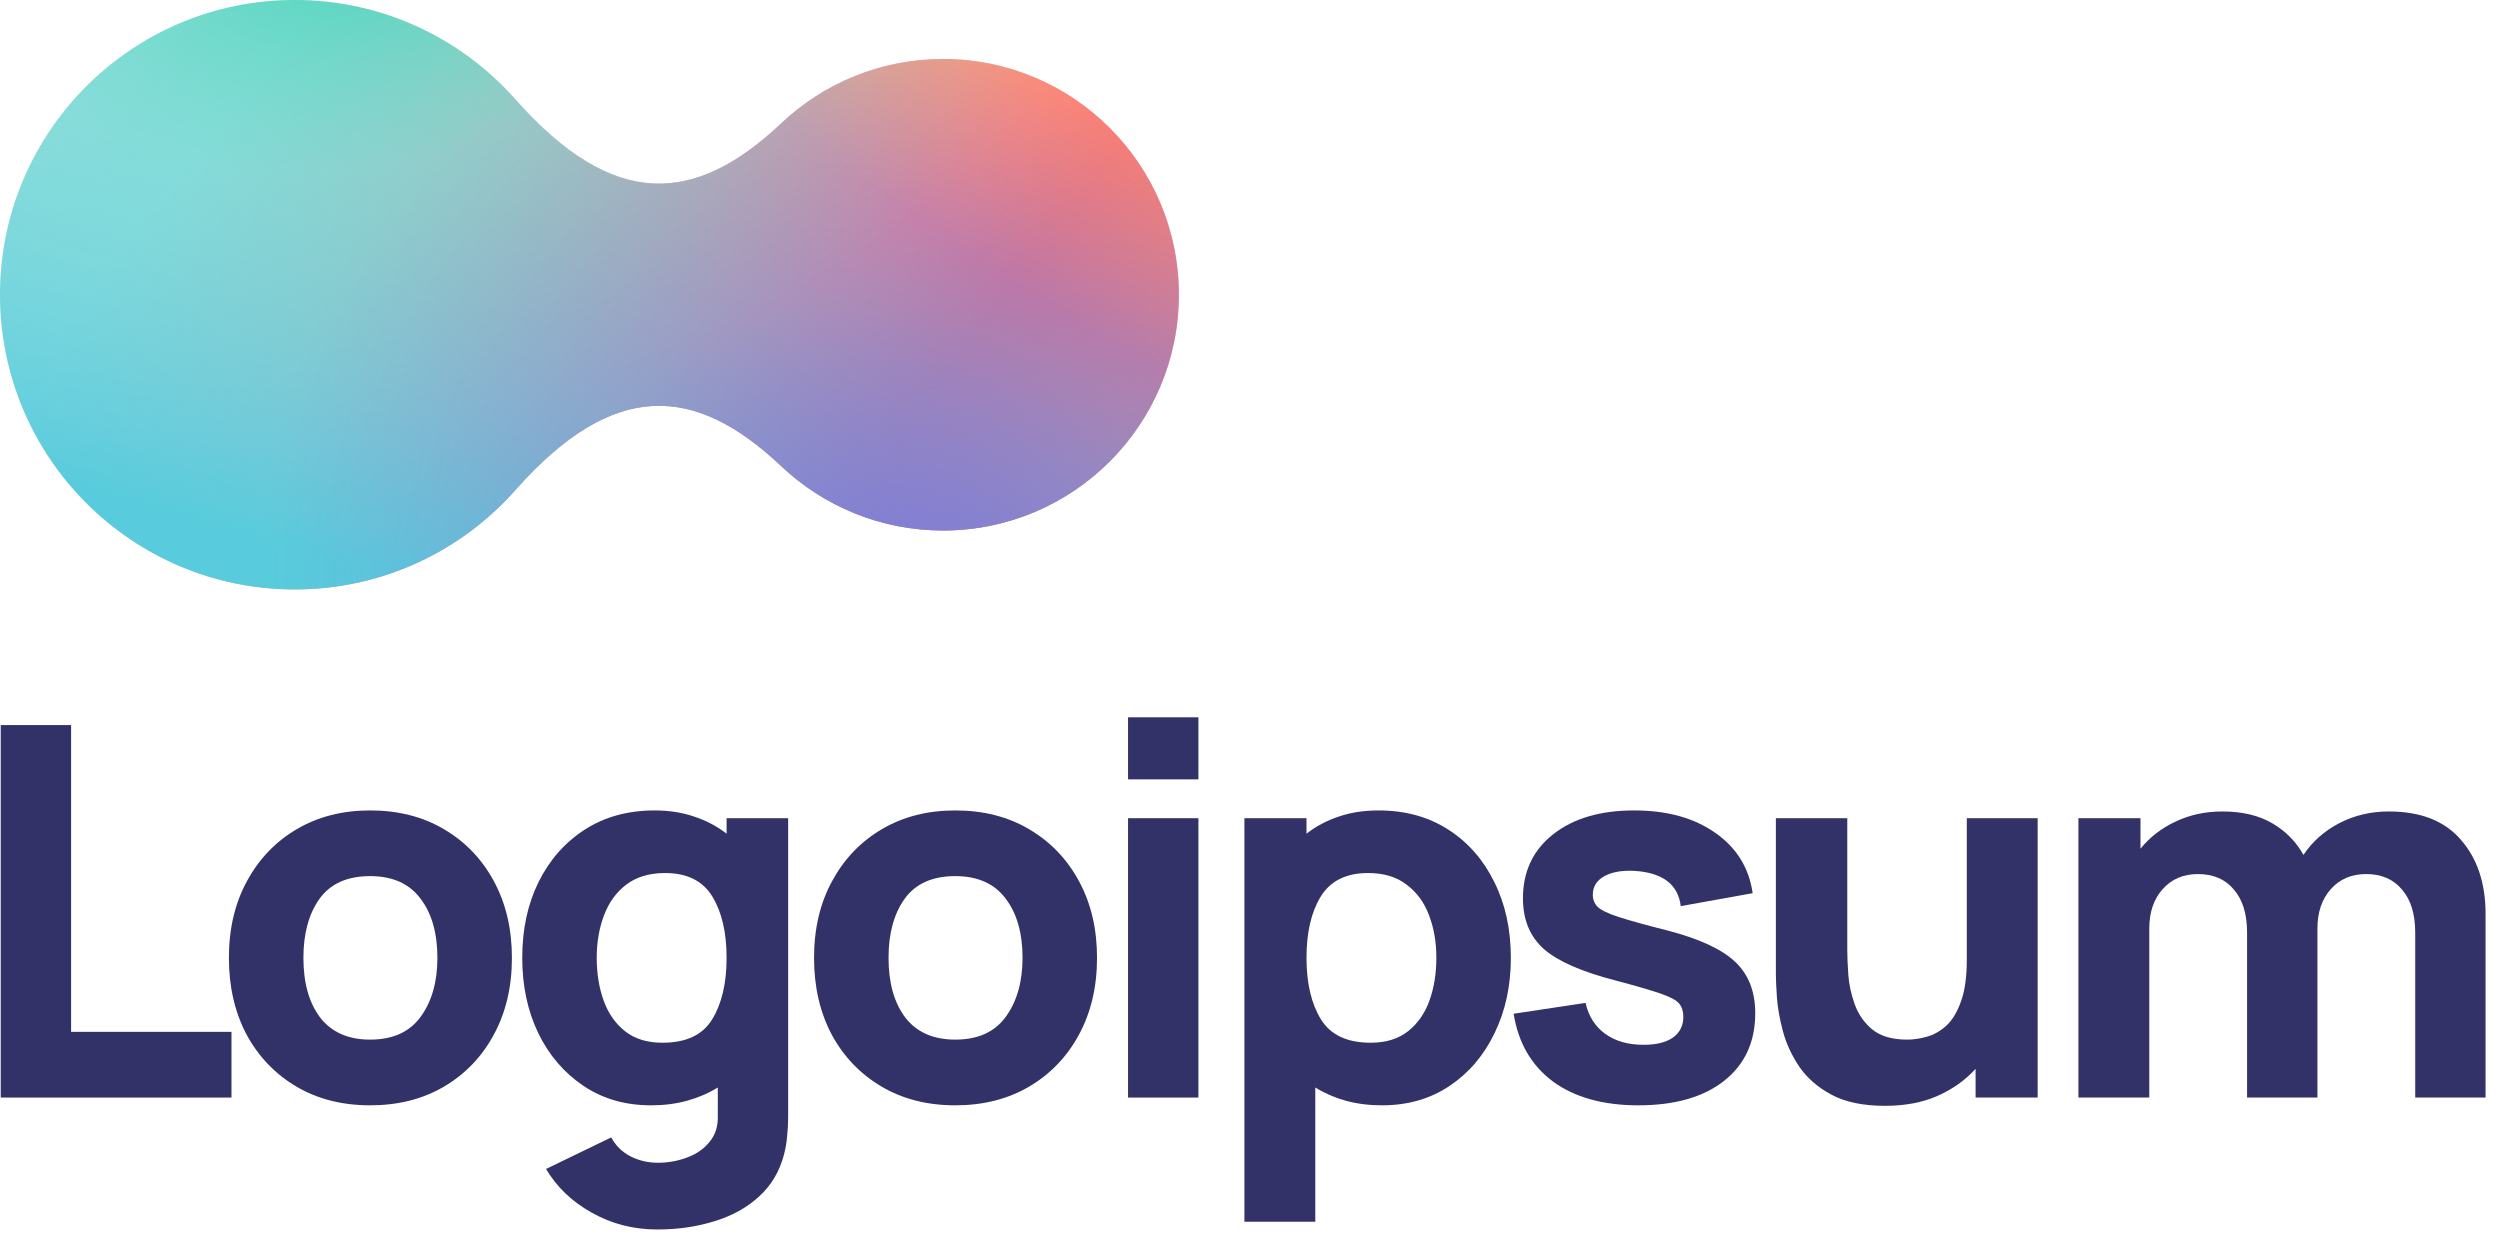
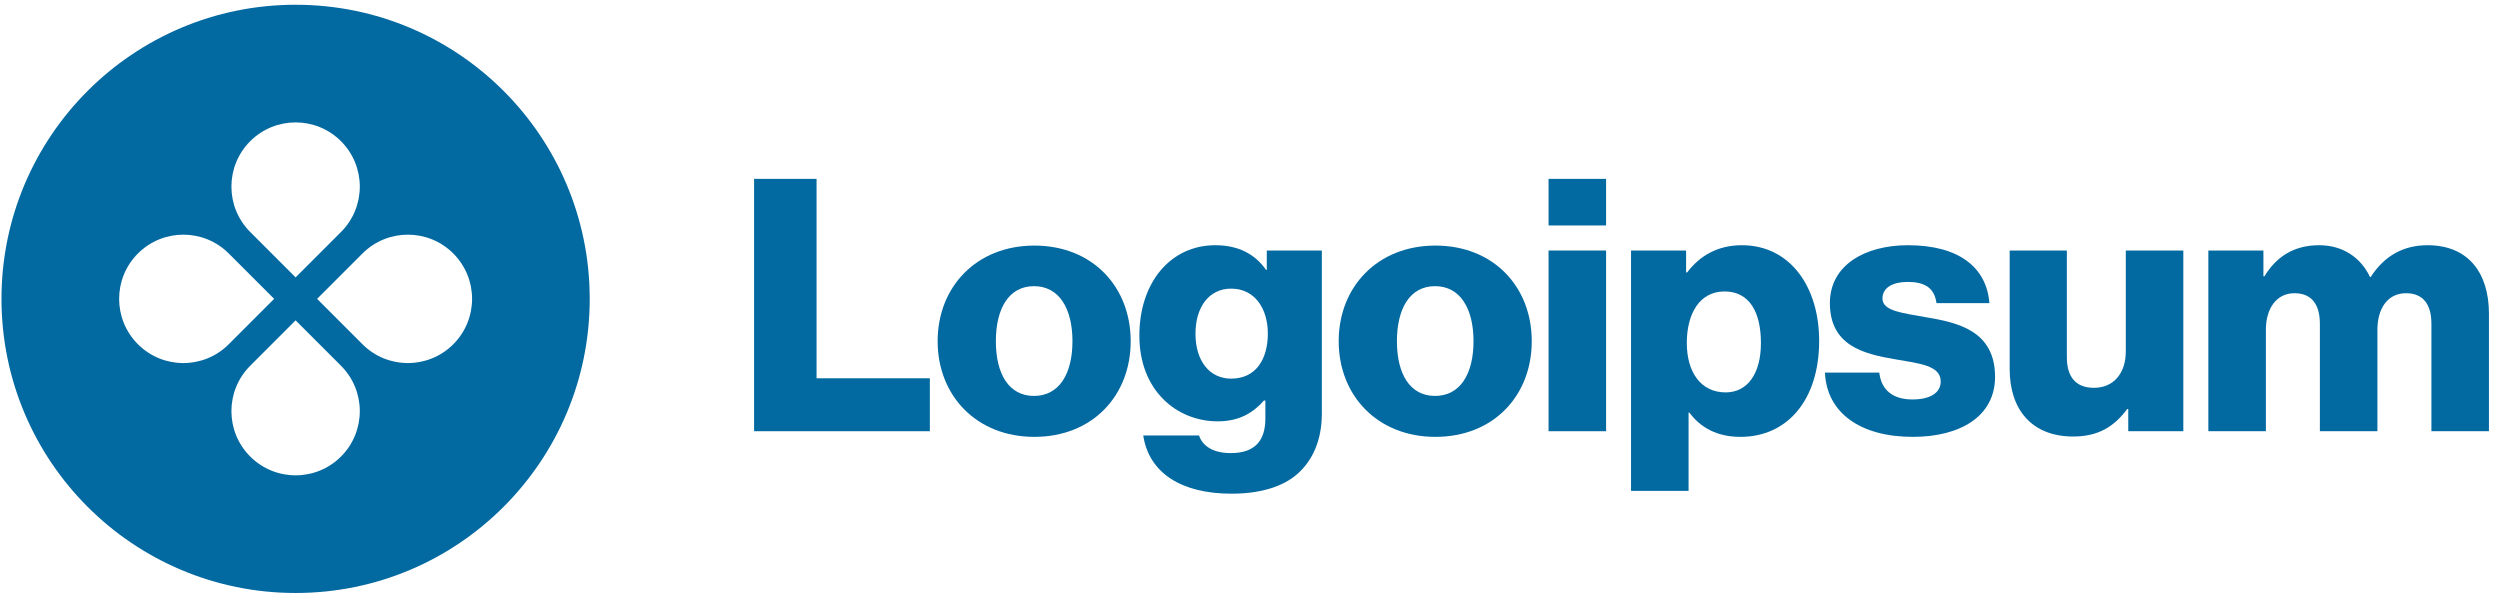
- <svg xmlns="http://www.w3.org/2000/svg" id="logo-46" class="gradient" width="123" height="61" viewBox="0 0 123 61" fill="none">
-   <path d="M0.036 54H11.389V50.767H3.498V35.673H0.036V54Z" fill="#333268" class="cneutral" />
-   <path d="M18.211 54.382C19.586 54.382 20.795 54.076 21.839 53.465C22.891 52.846 23.709 51.993 24.295 50.907C24.889 49.813 25.186 48.553 25.186 47.127C25.186 45.71 24.893 44.459 24.308 43.373C23.722 42.278 22.903 41.421 21.851 40.802C20.808 40.182 19.594 39.873 18.211 39.873C16.854 39.873 15.653 40.178 14.61 40.789C13.566 41.4 12.747 42.253 12.153 43.347C11.559 44.433 11.262 45.693 11.262 47.127C11.262 48.544 11.551 49.8 12.128 50.895C12.713 51.981 13.528 52.833 14.571 53.453C15.615 54.072 16.828 54.382 18.211 54.382ZM18.211 51.149C17.134 51.149 16.315 50.788 15.755 50.067C15.203 49.338 14.928 48.358 14.928 47.127C14.928 45.931 15.191 44.964 15.717 44.225C16.251 43.479 17.083 43.105 18.211 43.105C19.306 43.105 20.129 43.47 20.68 44.2C21.24 44.93 21.52 45.905 21.52 47.127C21.52 48.307 21.245 49.274 20.693 50.029C20.15 50.776 19.323 51.149 18.211 51.149Z" fill="#333268" class="cneutral" />
-   <path d="M32.032 54.382C32.677 54.382 33.271 54.305 33.814 54.153C34.365 54 34.866 53.784 35.316 53.504V54.891C35.333 55.4 35.201 55.824 34.921 56.164C34.65 56.511 34.285 56.77 33.827 56.94C33.368 57.118 32.88 57.207 32.363 57.207C31.879 57.207 31.43 57.101 31.014 56.889C30.607 56.677 30.293 56.367 30.072 55.96L26.865 57.513C27.391 58.404 28.142 59.121 29.117 59.664C30.093 60.215 31.166 60.491 32.337 60.491C33.347 60.491 34.285 60.355 35.15 60.084C36.016 59.821 36.745 59.418 37.339 58.874C37.942 58.331 38.353 57.64 38.574 56.8C38.65 56.503 38.701 56.202 38.727 55.896C38.76 55.599 38.777 55.281 38.777 54.942V40.255H35.748V41.018C35.282 40.653 34.751 40.373 34.157 40.178C33.572 39.974 32.923 39.873 32.21 39.873C30.895 39.873 29.75 40.187 28.774 40.815C27.798 41.442 27.039 42.304 26.496 43.398C25.961 44.484 25.694 45.727 25.694 47.127C25.694 48.502 25.957 49.736 26.483 50.831C27.017 51.925 27.76 52.791 28.71 53.427C29.66 54.064 30.768 54.382 32.032 54.382ZM32.592 51.302C31.845 51.302 31.234 51.115 30.759 50.742C30.284 50.368 29.932 49.868 29.703 49.24C29.474 48.604 29.359 47.899 29.359 47.127C29.359 46.364 29.478 45.668 29.716 45.04C29.953 44.404 30.318 43.899 30.81 43.525C31.311 43.144 31.947 42.953 32.719 42.953C33.805 42.953 34.582 43.339 35.048 44.111C35.515 44.874 35.748 45.88 35.748 47.127C35.748 48.374 35.511 49.384 35.036 50.156C34.569 50.92 33.754 51.302 32.592 51.302Z" fill="#333268" class="cneutral" />
-   <path d="M47 54.382C48.374 54.382 49.584 54.076 50.627 53.465C51.679 52.846 52.498 51.993 53.084 50.907C53.677 49.813 53.974 48.553 53.974 47.127C53.974 45.71 53.682 44.459 53.096 43.373C52.511 42.278 51.692 41.421 50.64 40.802C49.596 40.182 48.383 39.873 47 39.873C45.642 39.873 44.442 40.178 43.398 40.789C42.354 41.4 41.536 42.253 40.942 43.347C40.348 44.433 40.051 45.693 40.051 47.127C40.051 48.544 40.339 49.8 40.916 50.895C41.502 51.981 42.316 52.833 43.36 53.453C44.404 54.072 45.617 54.382 47 54.382ZM47 51.149C45.922 51.149 45.103 50.788 44.543 50.067C43.992 49.338 43.716 48.358 43.716 47.127C43.716 45.931 43.979 44.964 44.505 44.225C45.04 43.479 45.871 43.105 47 43.105C48.094 43.105 48.917 43.47 49.469 44.2C50.029 44.93 50.309 45.905 50.309 47.127C50.309 48.307 50.033 49.274 49.482 50.029C48.939 50.776 48.111 51.149 47 51.149Z" fill="#333268" class="cneutral" />
-   <path d="M55.5 38.345H58.962V35.291H55.5V38.345ZM55.5 54H58.962V40.255H55.5V54Z" fill="#333268" class="cneutral" />
-   <path d="M61.225 60.109H64.712V53.504C65.162 53.784 65.659 54 66.201 54.153C66.753 54.305 67.351 54.382 67.996 54.382C69.26 54.382 70.368 54.064 71.318 53.427C72.268 52.791 73.006 51.925 73.532 50.831C74.067 49.736 74.334 48.502 74.334 47.127C74.334 45.727 74.063 44.484 73.52 43.398C72.985 42.304 72.23 41.442 71.254 40.815C70.278 40.187 69.133 39.873 67.818 39.873C67.105 39.873 66.452 39.974 65.858 40.178C65.272 40.373 64.746 40.653 64.28 41.018V40.255H61.225V60.109ZM67.436 51.302C66.282 51.302 65.468 50.92 64.992 50.156C64.517 49.384 64.28 48.374 64.28 47.127C64.28 45.88 64.513 44.874 64.98 44.111C65.455 43.339 66.231 42.953 67.309 42.953C68.081 42.953 68.713 43.144 69.205 43.525C69.706 43.899 70.075 44.404 70.312 45.04C70.55 45.668 70.669 46.364 70.669 47.127C70.669 47.899 70.554 48.604 70.325 49.24C70.096 49.868 69.744 50.368 69.269 50.742C68.794 51.115 68.183 51.302 67.436 51.302Z" fill="#333268" class="cneutral" />
-   <path d="M80.606 54.382C82.404 54.382 83.813 53.979 84.831 53.173C85.849 52.367 86.358 51.259 86.358 49.851C86.358 48.782 86.027 47.938 85.366 47.318C84.712 46.699 83.601 46.185 82.031 45.778C80.962 45.507 80.164 45.286 79.638 45.116C79.121 44.947 78.777 44.781 78.607 44.62C78.446 44.459 78.366 44.259 78.366 44.022C78.366 43.623 78.556 43.318 78.938 43.105C79.329 42.893 79.842 42.809 80.478 42.851C81.827 42.953 82.566 43.53 82.693 44.582L86.231 43.945C86.053 42.698 85.442 41.71 84.398 40.98C83.355 40.242 82.022 39.873 80.402 39.873C78.739 39.873 77.411 40.263 76.418 41.044C75.426 41.824 74.929 42.876 74.929 44.2C74.929 45.252 75.273 46.084 75.96 46.694C76.647 47.297 77.831 47.815 79.511 48.247C80.504 48.51 81.234 48.722 81.7 48.884C82.175 49.045 82.481 49.21 82.617 49.38C82.752 49.541 82.82 49.758 82.82 50.029C82.82 50.462 82.65 50.801 82.311 51.047C81.972 51.285 81.488 51.404 80.86 51.404C80.097 51.404 79.464 51.221 78.964 50.856C78.472 50.492 78.153 49.987 78.009 49.342L74.471 49.876C74.7 51.31 75.345 52.422 76.406 53.211C77.475 53.992 78.875 54.382 80.606 54.382Z" fill="#333268" class="cneutral" />
-   <path d="M92.744 54.407C93.737 54.407 94.602 54.242 95.341 53.911C96.079 53.58 96.698 53.139 97.199 52.587V54H100.253V40.255H96.766V47.229C96.766 48.078 96.668 48.765 96.473 49.291C96.287 49.809 96.045 50.203 95.748 50.474C95.451 50.738 95.133 50.916 94.793 51.009C94.454 51.102 94.136 51.149 93.839 51.149C93.101 51.149 92.528 50.984 92.121 50.653C91.722 50.322 91.433 49.91 91.255 49.418C91.077 48.926 90.971 48.438 90.937 47.955C90.903 47.462 90.886 47.059 90.886 46.745V40.255H87.373V47.967C87.373 48.196 87.39 48.561 87.424 49.062C87.458 49.562 87.556 50.118 87.717 50.729C87.878 51.331 88.145 51.913 88.519 52.473C88.901 53.033 89.431 53.495 90.11 53.86C90.788 54.225 91.667 54.407 92.744 54.407Z" fill="#333268" class="cneutral" />
-   <path d="M102.258 54H105.745V45.676C105.745 44.887 105.961 44.247 106.394 43.755C106.835 43.254 107.416 43.004 108.138 43.004C108.893 43.004 109.483 43.258 109.907 43.767C110.339 44.268 110.556 44.972 110.556 45.88V54H114.018V45.676C114.018 44.887 114.234 44.247 114.667 43.755C115.108 43.254 115.689 43.004 116.41 43.004C117.166 43.004 117.755 43.258 118.179 43.767C118.612 44.268 118.829 44.972 118.829 45.88V54H122.29V44.964C122.29 43.462 121.887 42.248 121.081 41.324C120.284 40.39 119.1 39.924 117.53 39.924C116.648 39.924 115.838 40.114 115.099 40.496C114.361 40.878 113.772 41.4 113.33 42.062C112.974 41.417 112.465 40.899 111.803 40.509C111.141 40.119 110.318 39.924 109.334 39.924C108.502 39.924 107.739 40.089 107.043 40.42C106.347 40.742 105.77 41.188 105.312 41.756V40.255H102.258V54Z" fill="#333268" class="cneutral" />
-   <path d="M-6.39719e-07 14.5C6.0374e-08 6.492 6.492 1.6959e-06 14.5 2.39599e-06C18.842 2.77556e-06 22.738 1.908 25.395 4.932C30.217 10.345 34.204 10.06 38.438 6.064C40.515 4.102 43.317 2.9 46.4 2.9C52.806 2.9 58 8.094 58 14.5C58 20.907 52.806 26.1 46.4 26.1C43.317 26.1 40.515 24.898 38.438 22.936C34.205 18.941 30.219 18.655 25.399 24.064C22.741 27.09 18.844 29 14.5 29C6.492 29 -1.33981e-06 22.508 -6.39719e-07 14.5Z" fill="#F2F5FA" />
-   <path d="M-6.39719e-07 14.5C6.0374e-08 6.492 6.492 1.6959e-06 14.5 2.39599e-06C18.842 2.77556e-06 22.738 1.908 25.395 4.932C30.217 10.345 34.204 10.06 38.438 6.064C40.515 4.102 43.317 2.9 46.4 2.9C52.806 2.9 58 8.094 58 14.5C58 20.907 52.806 26.1 46.4 26.1C43.317 26.1 40.515 24.898 38.438 22.936C34.205 18.941 30.219 18.655 25.399 24.064C22.741 27.09 18.844 29 14.5 29C6.492 29 -1.33981e-06 22.508 -6.39719e-07 14.5Z" fill="url(#paint0_linear_1422_596)" />
-   <path d="M-6.39719e-07 14.5C6.0374e-08 6.492 6.492 1.6959e-06 14.5 2.39599e-06C18.842 2.77556e-06 22.738 1.908 25.395 4.932C30.217 10.345 34.204 10.06 38.438 6.064C40.515 4.102 43.317 2.9 46.4 2.9C52.806 2.9 58 8.094 58 14.5C58 20.907 52.806 26.1 46.4 26.1C43.317 26.1 40.515 24.898 38.438 22.936C34.205 18.941 30.219 18.655 25.399 24.064C22.741 27.09 18.844 29 14.5 29C6.492 29 -1.33981e-06 22.508 -6.39719e-07 14.5Z" fill="url(#paint1_linear_1422_596)" />
-   <path d="M-6.39719e-07 14.5C6.0374e-08 6.492 6.492 1.6959e-06 14.5 2.39599e-06C18.842 2.77556e-06 22.738 1.908 25.395 4.932C30.217 10.345 34.204 10.06 38.438 6.064C40.515 4.102 43.317 2.9 46.4 2.9C52.806 2.9 58 8.094 58 14.5C58 20.907 52.806 26.1 46.4 26.1C43.317 26.1 40.515 24.898 38.438 22.936C34.205 18.941 30.219 18.655 25.399 24.064C22.741 27.09 18.844 29 14.5 29C6.492 29 -1.33981e-06 22.508 -6.39719e-07 14.5Z" fill="url(#paint2_radial_1422_596)" />
-   <path d="M-6.39719e-07 14.5C6.0374e-08 6.492 6.492 1.6959e-06 14.5 2.39599e-06C18.842 2.77556e-06 22.738 1.908 25.395 4.932C30.217 10.345 34.204 10.06 38.438 6.064C40.515 4.102 43.317 2.9 46.4 2.9C52.806 2.9 58 8.094 58 14.5C58 20.907 52.806 26.1 46.4 26.1C43.317 26.1 40.515 24.898 38.438 22.936C34.205 18.941 30.219 18.655 25.399 24.064C22.741 27.09 18.844 29 14.5 29C6.492 29 -1.33981e-06 22.508 -6.39719e-07 14.5Z" fill="url(#paint3_radial_1422_596)" />
-   <path d="M-6.39719e-07 14.5C6.0374e-08 6.492 6.492 1.6959e-06 14.5 2.39599e-06C18.842 2.77556e-06 22.738 1.908 25.395 4.932C30.217 10.345 34.204 10.06 38.438 6.064C40.515 4.102 43.317 2.9 46.4 2.9C52.806 2.9 58 8.094 58 14.5C58 20.907 52.806 26.1 46.4 26.1C43.317 26.1 40.515 24.898 38.438 22.936C34.205 18.941 30.219 18.655 25.399 24.064C22.741 27.09 18.844 29 14.5 29C6.492 29 -1.33981e-06 22.508 -6.39719e-07 14.5Z" fill="url(#paint4_radial_1422_596)" />
-   <defs>
-     <linearGradient id="paint0_linear_1422_596" x1="43.696" y1="21.707" x2="10.304" y2="-4.243" gradientUnits="userSpaceOnUse">
-       <stop class="ccustom" stop-color="#FF557E" />
-       <stop class="ccompli1" offset="0.841" stop-color="#FF5555" stop-opacity="0" />
-     </linearGradient>
-     <linearGradient id="paint1_linear_1422_596" x1="14.502" y1="27.055" x2="23.424" y2="-3.85" gradientUnits="userSpaceOnUse">
-       <stop class="ccompli1" stop-color="#58CCDC" />
-       <stop class="ccompli1" offset="1" stop-color="#58CCDC" stop-opacity="0" />
-     </linearGradient>
-     <radialGradient id="paint2_radial_1422_596" cx="0" cy="0" r="1" gradientUnits="userSpaceOnUse" gradientTransform="translate(45.4879 35.041) rotate(-122.928) scale(37.051 30.3393)">
-       <stop class="ccompli2" stop-color="#8263DB" />
-       <stop offset="0.569" stop-color="#8172DA" stop-opacity="0.26" />
-       <stop class="ccompli2" offset="1" stop-color="#8172DA" stop-opacity="0" />
-     </radialGradient>
-     <radialGradient id="paint3_radial_1422_596" cx="0" cy="0" r="1" gradientUnits="userSpaceOnUse" gradientTransform="translate(18.3021 -4.19503) rotate(77.6745) scale(24.9567 39.2264)">
-       <stop class="ccompli1" stop-color="#41D1B7" />
-       <stop class="ccompli1" offset="0.493" stop-color="#41D1B7" stop-opacity="0.35" />
-       <stop class="ccompli1" offset="1" stop-color="#41D1B7" stop-opacity="0" />
-     </radialGradient>
-     <radialGradient id="paint4_radial_1422_596" cx="0" cy="0" r="1" gradientUnits="userSpaceOnUse" gradientTransform="translate(59.6446 -10.7446) rotate(125.113) scale(27.1121 57.4261)">
-       <stop class="ccompli2" stop-color="#FFEC45" />
-       <stop class="ccompli2" offset="0.549" stop-color="#FFEC45" stop-opacity="0.3" />
-       <stop class="ccompli2" offset="0.961" stop-color="#FFEC45" stop-opacity="0" />
-     </radialGradient>
-   </defs>
+ <svg xmlns="http://www.w3.org/2000/svg" id="logo-52" width="170" height="41" viewBox="0 0 170 41" fill="none">
+   <path d="M51.278 29.323H63.23V25.723H55.526V12.163H51.278V29.323Z" class="cneutral" fill="#0369a1" />
+   <path d="M70.311 26.923C68.607 26.923 67.719 25.435 67.719 23.203C67.719 20.971 68.607 19.459 70.311 19.459C72.015 19.459 72.927 20.971 72.927 23.203C72.927 25.435 72.015 26.923 70.311 26.923ZM70.335 29.707C74.295 29.707 76.887 26.899 76.887 23.203C76.887 19.507 74.295 16.699 70.335 16.699C66.399 16.699 63.759 19.507 63.759 23.203C63.759 26.899 66.399 29.707 70.335 29.707Z" class="cneutral" fill="#0369a1" />
+   <path d="M83.741 33.571C85.565 33.571 87.173 33.163 88.253 32.203C89.237 31.315 89.885 29.971 89.885 28.123V17.035H86.141V18.355H86.093C85.373 17.323 84.269 16.675 82.637 16.675C79.589 16.675 77.477 19.219 77.477 22.819C77.477 26.587 80.045 28.651 82.805 28.651C84.293 28.651 85.229 28.051 85.949 27.235H86.045V28.459C86.045 29.947 85.349 30.811 83.693 30.811C82.397 30.811 81.749 30.259 81.533 29.611H77.741C78.125 32.179 80.357 33.571 83.741 33.571ZM83.717 25.747C82.253 25.747 81.293 24.547 81.293 22.699C81.293 20.827 82.253 19.627 83.717 19.627C85.349 19.627 86.213 21.019 86.213 22.675C86.213 24.403 85.421 25.747 83.717 25.747Z" class="cneutral" fill="#0369a1" />
+   <path d="M97.583 26.923C95.879 26.923 94.991 25.435 94.991 23.203C94.991 20.971 95.879 19.459 97.583 19.459C99.287 19.459 100.199 20.971 100.199 23.203C100.199 25.435 99.287 26.923 97.583 26.923ZM97.607 29.707C101.567 29.707 104.159 26.899 104.159 23.203C104.159 19.507 101.567 16.699 97.607 16.699C93.671 16.699 91.031 19.507 91.031 23.203C91.031 26.899 93.671 29.707 97.607 29.707Z" class="cneutral" fill="#0369a1" />
+   <path d="M105.302 29.323H109.214V17.035H105.302V29.323ZM105.302 15.331H109.214V12.163H105.302V15.331Z" class="cneutral" fill="#0369a1" />
+   <path d="M110.911 33.379H114.823V28.051H114.871C115.639 29.083 116.767 29.707 118.351 29.707C121.567 29.707 123.703 27.163 123.703 23.179C123.703 19.483 121.711 16.675 118.447 16.675C116.767 16.675 115.567 17.419 114.727 18.523H114.655V17.035H110.911V33.379ZM117.343 26.683C115.663 26.683 114.703 25.315 114.703 23.323C114.703 21.331 115.567 19.819 117.271 19.819C118.951 19.819 119.743 21.211 119.743 23.323C119.743 25.411 118.831 26.683 117.343 26.683Z" class="cneutral" fill="#0369a1" />
+   <path d="M130.072 29.707C133.288 29.707 135.664 28.315 135.664 25.627C135.664 22.483 133.12 21.931 130.96 21.571C129.4 21.283 128.008 21.163 128.008 20.299C128.008 19.531 128.752 19.171 129.712 19.171C130.792 19.171 131.536 19.507 131.68 20.611H135.28C135.088 18.187 133.216 16.675 129.736 16.675C126.832 16.675 124.432 18.019 124.432 20.611C124.432 23.491 126.712 24.067 128.848 24.427C130.48 24.715 131.968 24.835 131.968 25.939C131.968 26.731 131.224 27.163 130.048 27.163C128.752 27.163 127.936 26.563 127.792 25.339H124.096C124.216 28.051 126.472 29.707 130.072 29.707Z" class="cneutral" fill="#0369a1" />
+   <path d="M140.978 29.683C142.682 29.683 143.762 29.011 144.65 27.811H144.722V29.323H148.466V17.035H144.554V23.899C144.554 25.363 143.738 26.371 142.394 26.371C141.146 26.371 140.546 25.627 140.546 24.283V17.035H136.658V25.099C136.658 27.835 138.146 29.683 140.978 29.683Z" class="cneutral" fill="#0369a1" />
+   <path d="M150.168 29.323H154.08V22.435C154.08 20.971 154.8 19.939 156.024 19.939C157.2 19.939 157.752 20.707 157.752 22.027V29.323H161.664V22.435C161.664 20.971 162.36 19.939 163.608 19.939C164.784 19.939 165.336 20.707 165.336 22.027V29.323H169.248V21.331C169.248 18.571 167.856 16.675 165.072 16.675C163.488 16.675 162.168 17.347 161.208 18.835H161.16C160.536 17.515 159.312 16.675 157.704 16.675C155.928 16.675 154.752 17.515 153.984 18.787H153.912V17.035H150.168V29.323Z" class="cneutral" fill="#0369a1" />
+   <path fill-rule="evenodd" clip-rule="evenodd" d="M20.101 40.323C31.147 40.323 40.101 31.369 40.101 20.323C40.101 9.278 31.147 0.323 20.101 0.323C9.056 0.323 0.101 9.278 0.101 20.323C0.101 31.369 9.056 40.323 20.101 40.323ZM23.188 15.776C24.893 14.071 24.893 11.307 23.188 9.602C21.483 7.897 18.719 7.897 17.015 9.602C15.31 11.307 15.31 14.071 17.015 15.776L20.101 18.863L23.188 15.776ZM24.649 23.41C26.354 25.115 29.118 25.115 30.823 23.41C32.528 21.705 32.528 18.941 30.823 17.236C29.118 15.531 26.354 15.531 24.649 17.236L21.562 20.323L24.649 23.41ZM23.188 31.045C24.893 29.34 24.893 26.576 23.188 24.871L20.101 21.784L17.015 24.871C15.31 26.576 15.31 29.34 17.015 31.045C18.719 32.749 21.483 32.749 23.188 31.045ZM9.38 23.41C7.675 21.705 7.675 18.941 9.38 17.236C11.085 15.531 13.849 15.531 15.554 17.236L18.641 20.323L15.554 23.41C13.849 25.115 11.085 25.115 9.38 23.41Z" class="ccustom" fill="#0369a1" />
</svg>
